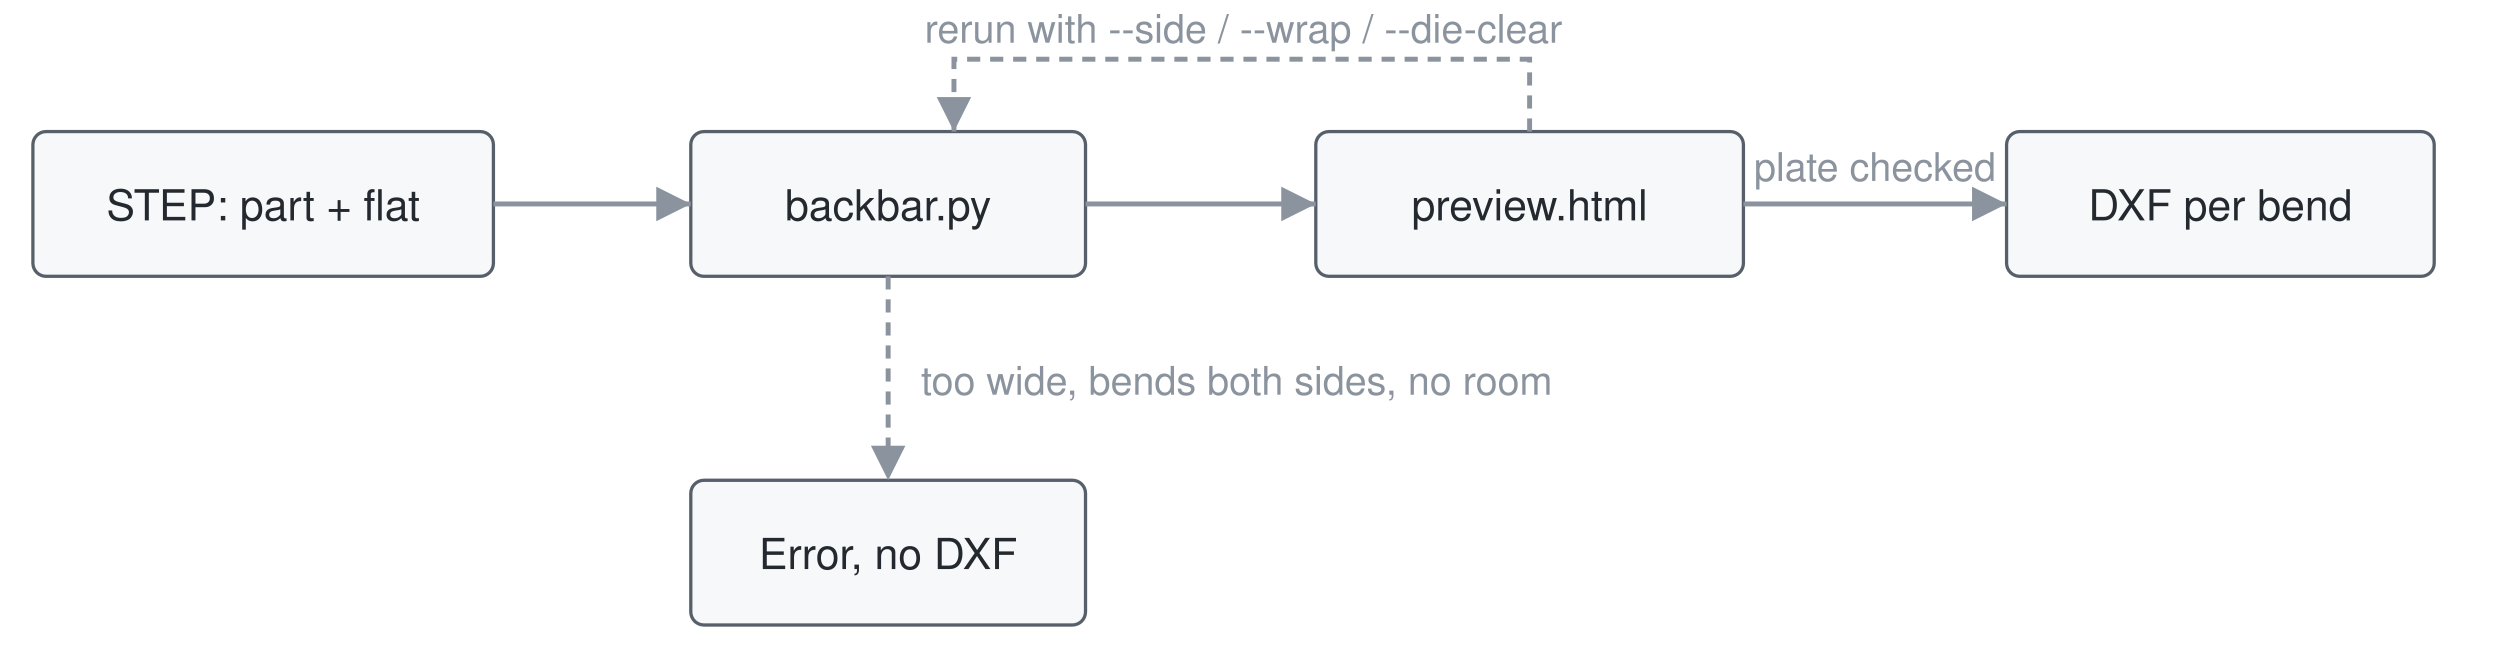
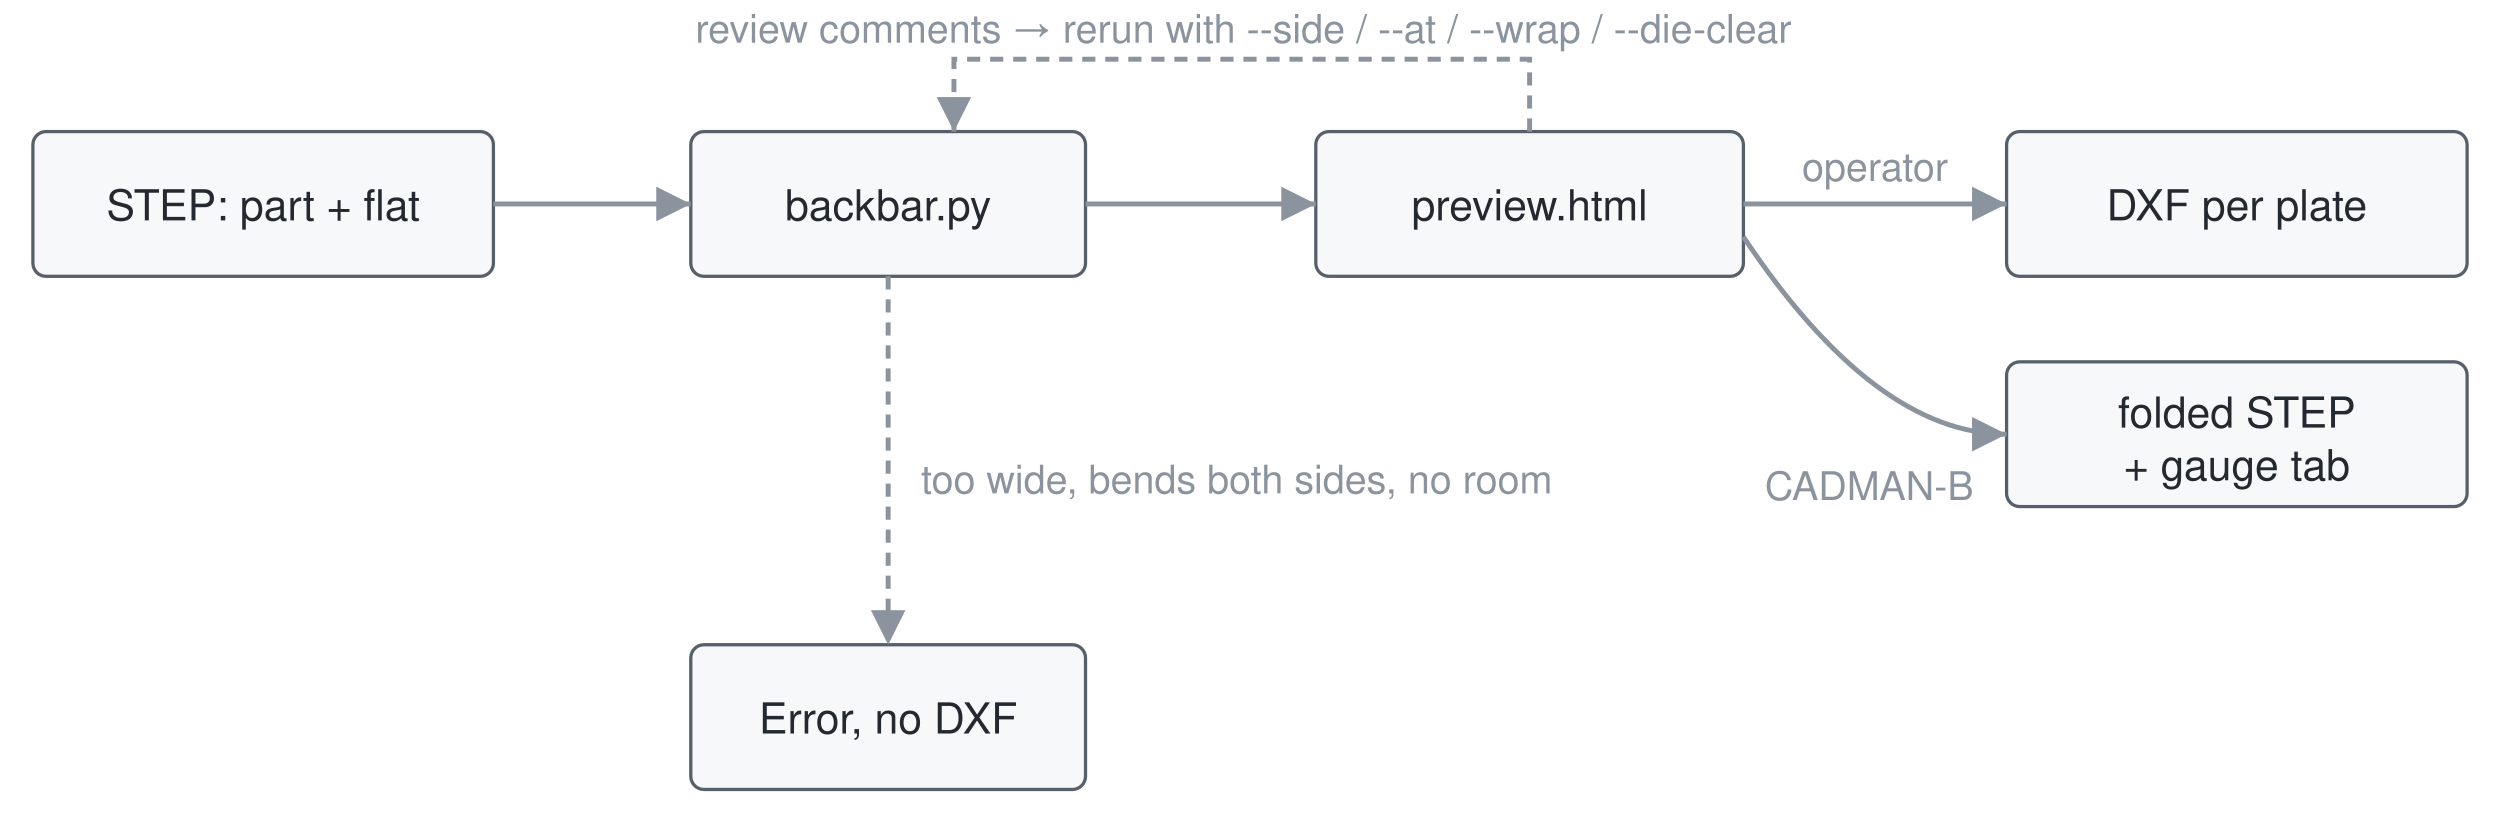
- <svg xmlns="http://www.w3.org/2000/svg" width="760" height="200" viewBox="0 0 760 200" font-family="-apple-system,Segoe UI,Helvetica,Arial,sans-serif" font-size="13">
+ <svg xmlns="http://www.w3.org/2000/svg" width="760" height="250" viewBox="0 0 760 250" font-family="-apple-system,Segoe UI,Helvetica,Arial,sans-serif" font-size="13">
  <defs>
    <marker id="a" viewBox="0 0 10 10" refX="10" refY="5" markerWidth="7" markerHeight="7" orient="auto">
      <path d="M0,0L10,5L0,10z" fill="#8b949e" />
    </marker>
  </defs>
  <g fill="#f6f8fa" stroke="#57606a">
    <rect x="10" y="40" width="140" height="44" rx="4" />
    <rect x="210" y="40" width="120" height="44" rx="4" />
    <rect x="400" y="40" width="130" height="44" rx="4" />
-     <rect x="610" y="40" width="130" height="44" rx="4" />
-     <rect x="210" y="146" width="120" height="44" rx="4" />
+     <rect x="610" y="40" width="140" height="44" rx="4" />
+     <rect x="610" y="110" width="140" height="44" rx="4" />
+     <rect x="210" y="196" width="120" height="44" rx="4" />
  </g>
  <g fill="#24292f" text-anchor="middle">
    <text x="80" y="67">STEP: part + flat</text>
    <text x="270" y="67">backbar.py</text>
    <text x="465" y="67">preview.html</text>
-     <text x="675" y="67">DXF per bend</text>
-     <text x="270" y="173">Error, no DXF</text>
+     <text x="680" y="67">DXF per plate</text>
+     <text x="680" y="130">folded STEP</text>
+     <text x="680" y="146">+ gauge tab</text>
+     <text x="270" y="223">Error, no DXF</text>
  </g>
  <g stroke="#8b949e" stroke-width="1.5" fill="none" marker-end="url(#a)">
    <path d="M150,62H210" />
    <path d="M330,62H400" />
    <path d="M530,62H610" />
+     <path d="M530,72Q570,132 610,132" />
  </g>
  <g stroke="#8b949e" stroke-width="1.5" fill="none" stroke-dasharray="4 3" marker-end="url(#a)">
-     <path d="M270,84V146" />
+     <path d="M270,84V196" />
    <path d="M465,40V18H290V40" />
  </g>
  <g fill="#8b949e" font-size="12">
-     <text x="570" y="55" text-anchor="middle">plate checked</text>
-     <text x="378" y="13" text-anchor="middle">rerun with --side / --wrap / --die-clear</text>
-     <text x="280" y="120">too wide, bends both sides, no room</text>
+     <text x="570" y="55" text-anchor="middle">operator</text>
+     <text x="600" y="152" text-anchor="end">CADMAN-B</text>
+     <text x="378" y="13" text-anchor="middle">review comments → rerun with --side / --at / --wrap / --die-clear</text>
+     <text x="280" y="150">too wide, bends both sides, no room</text>
  </g>
</svg>
